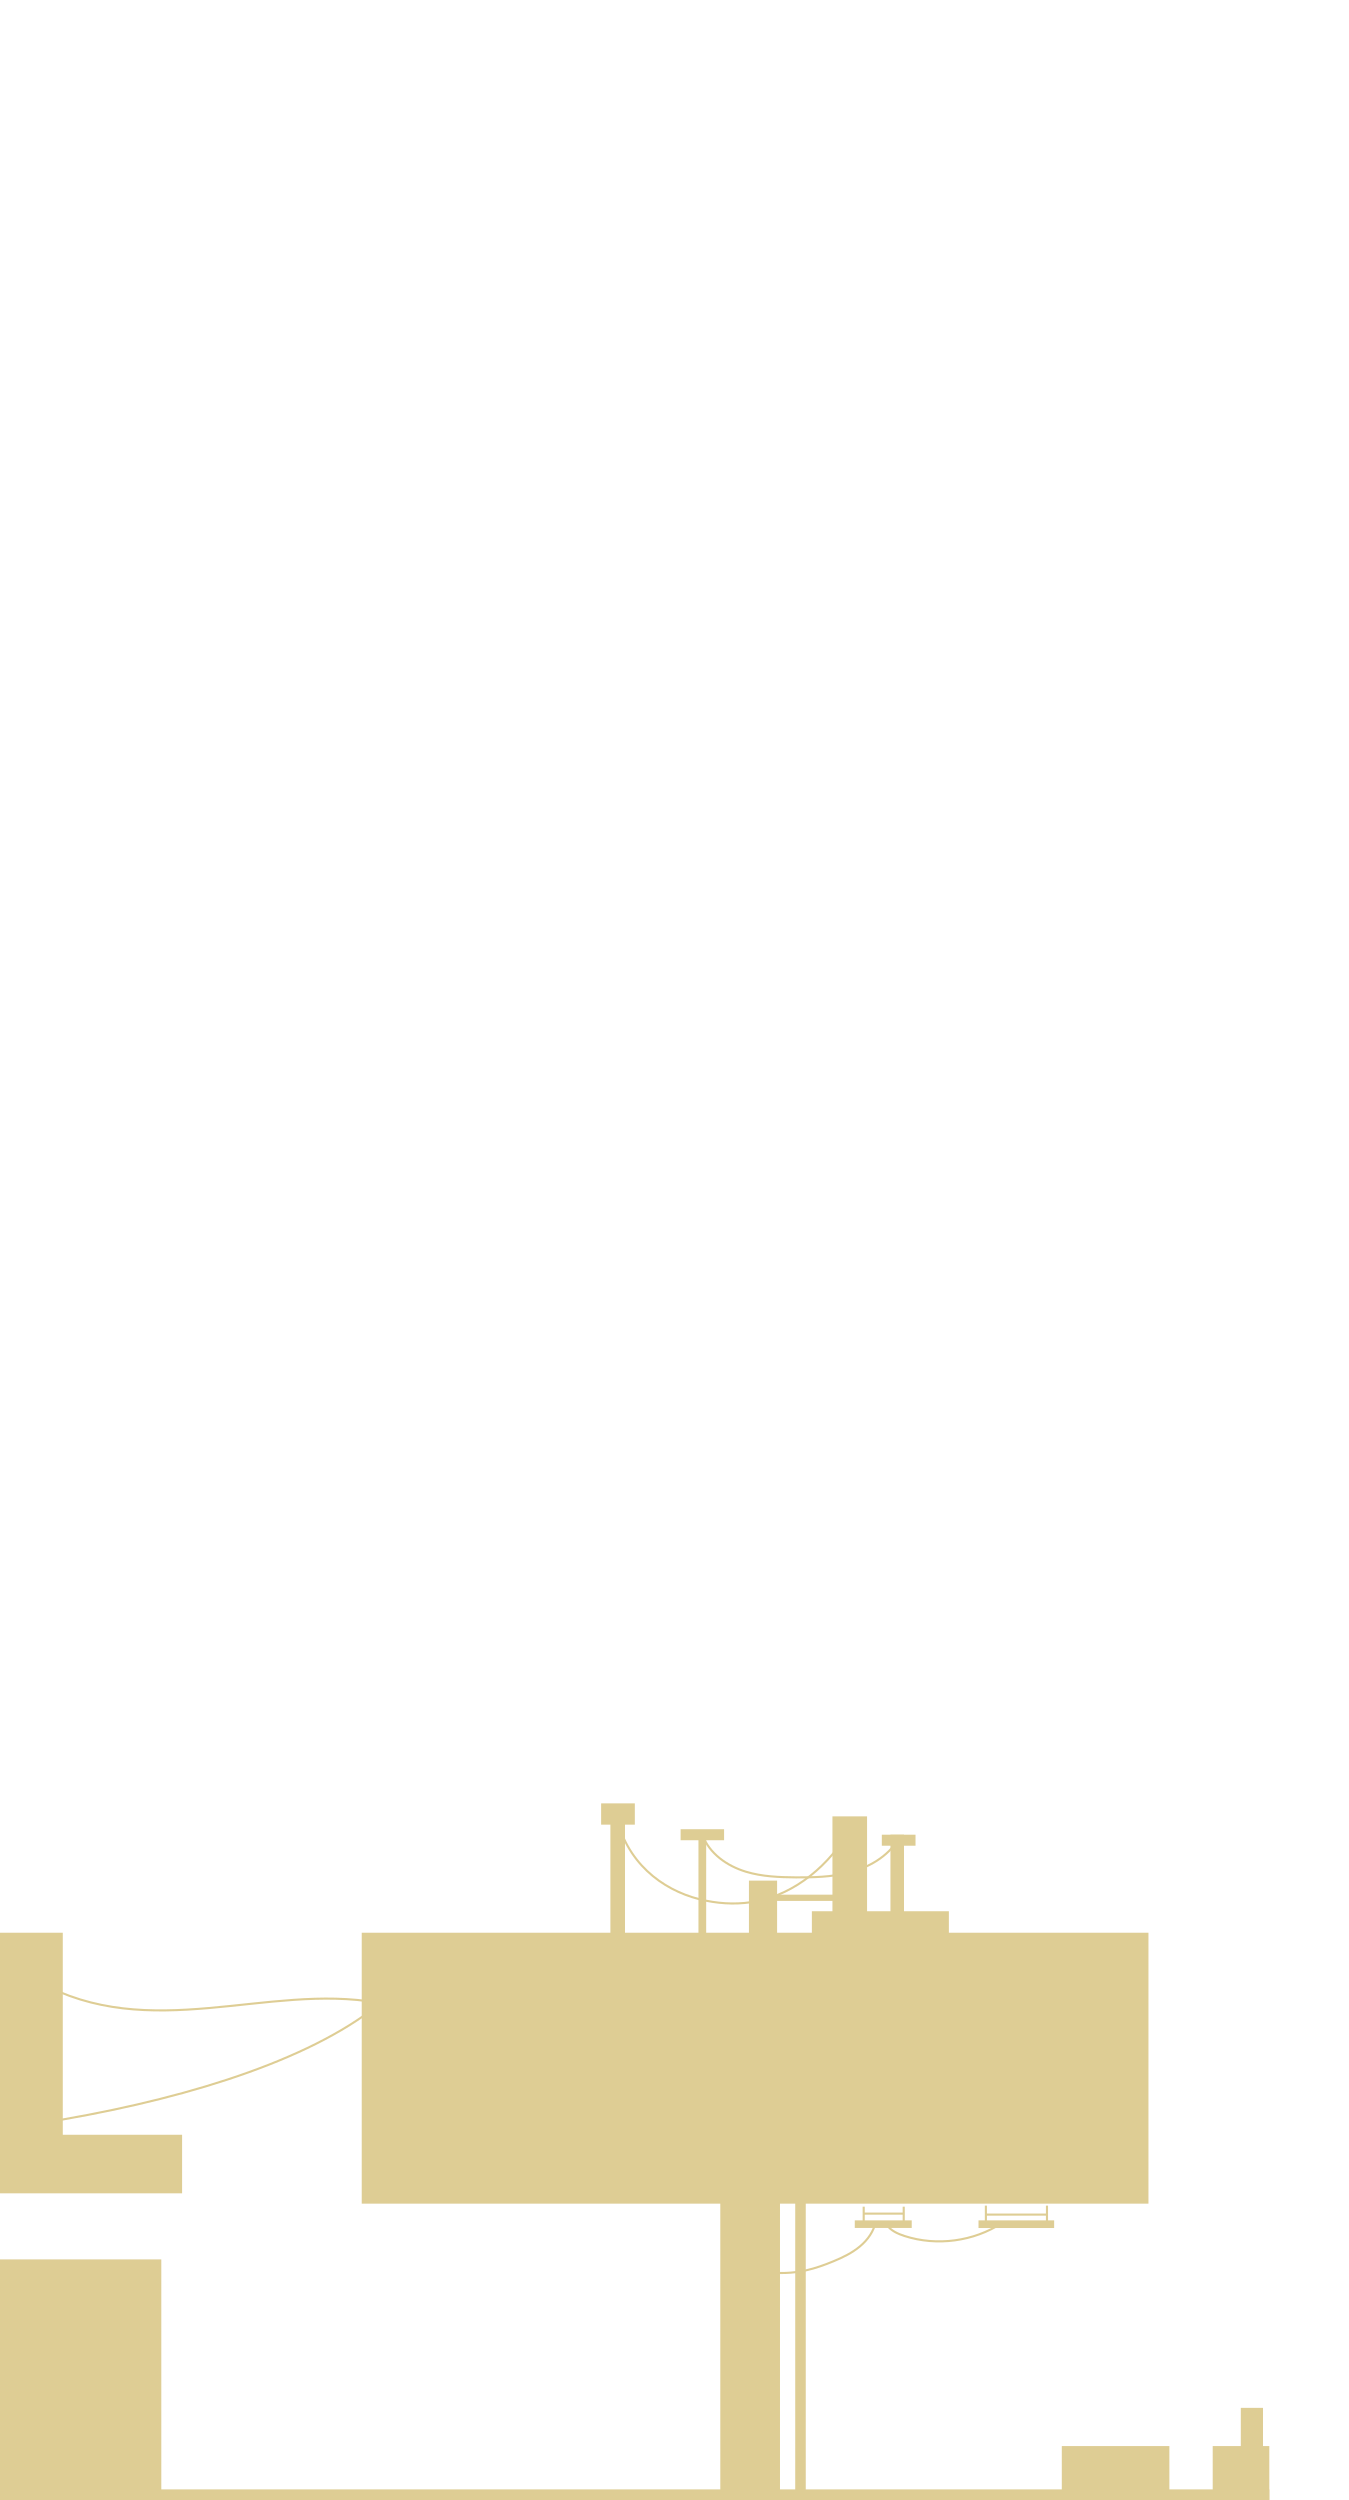
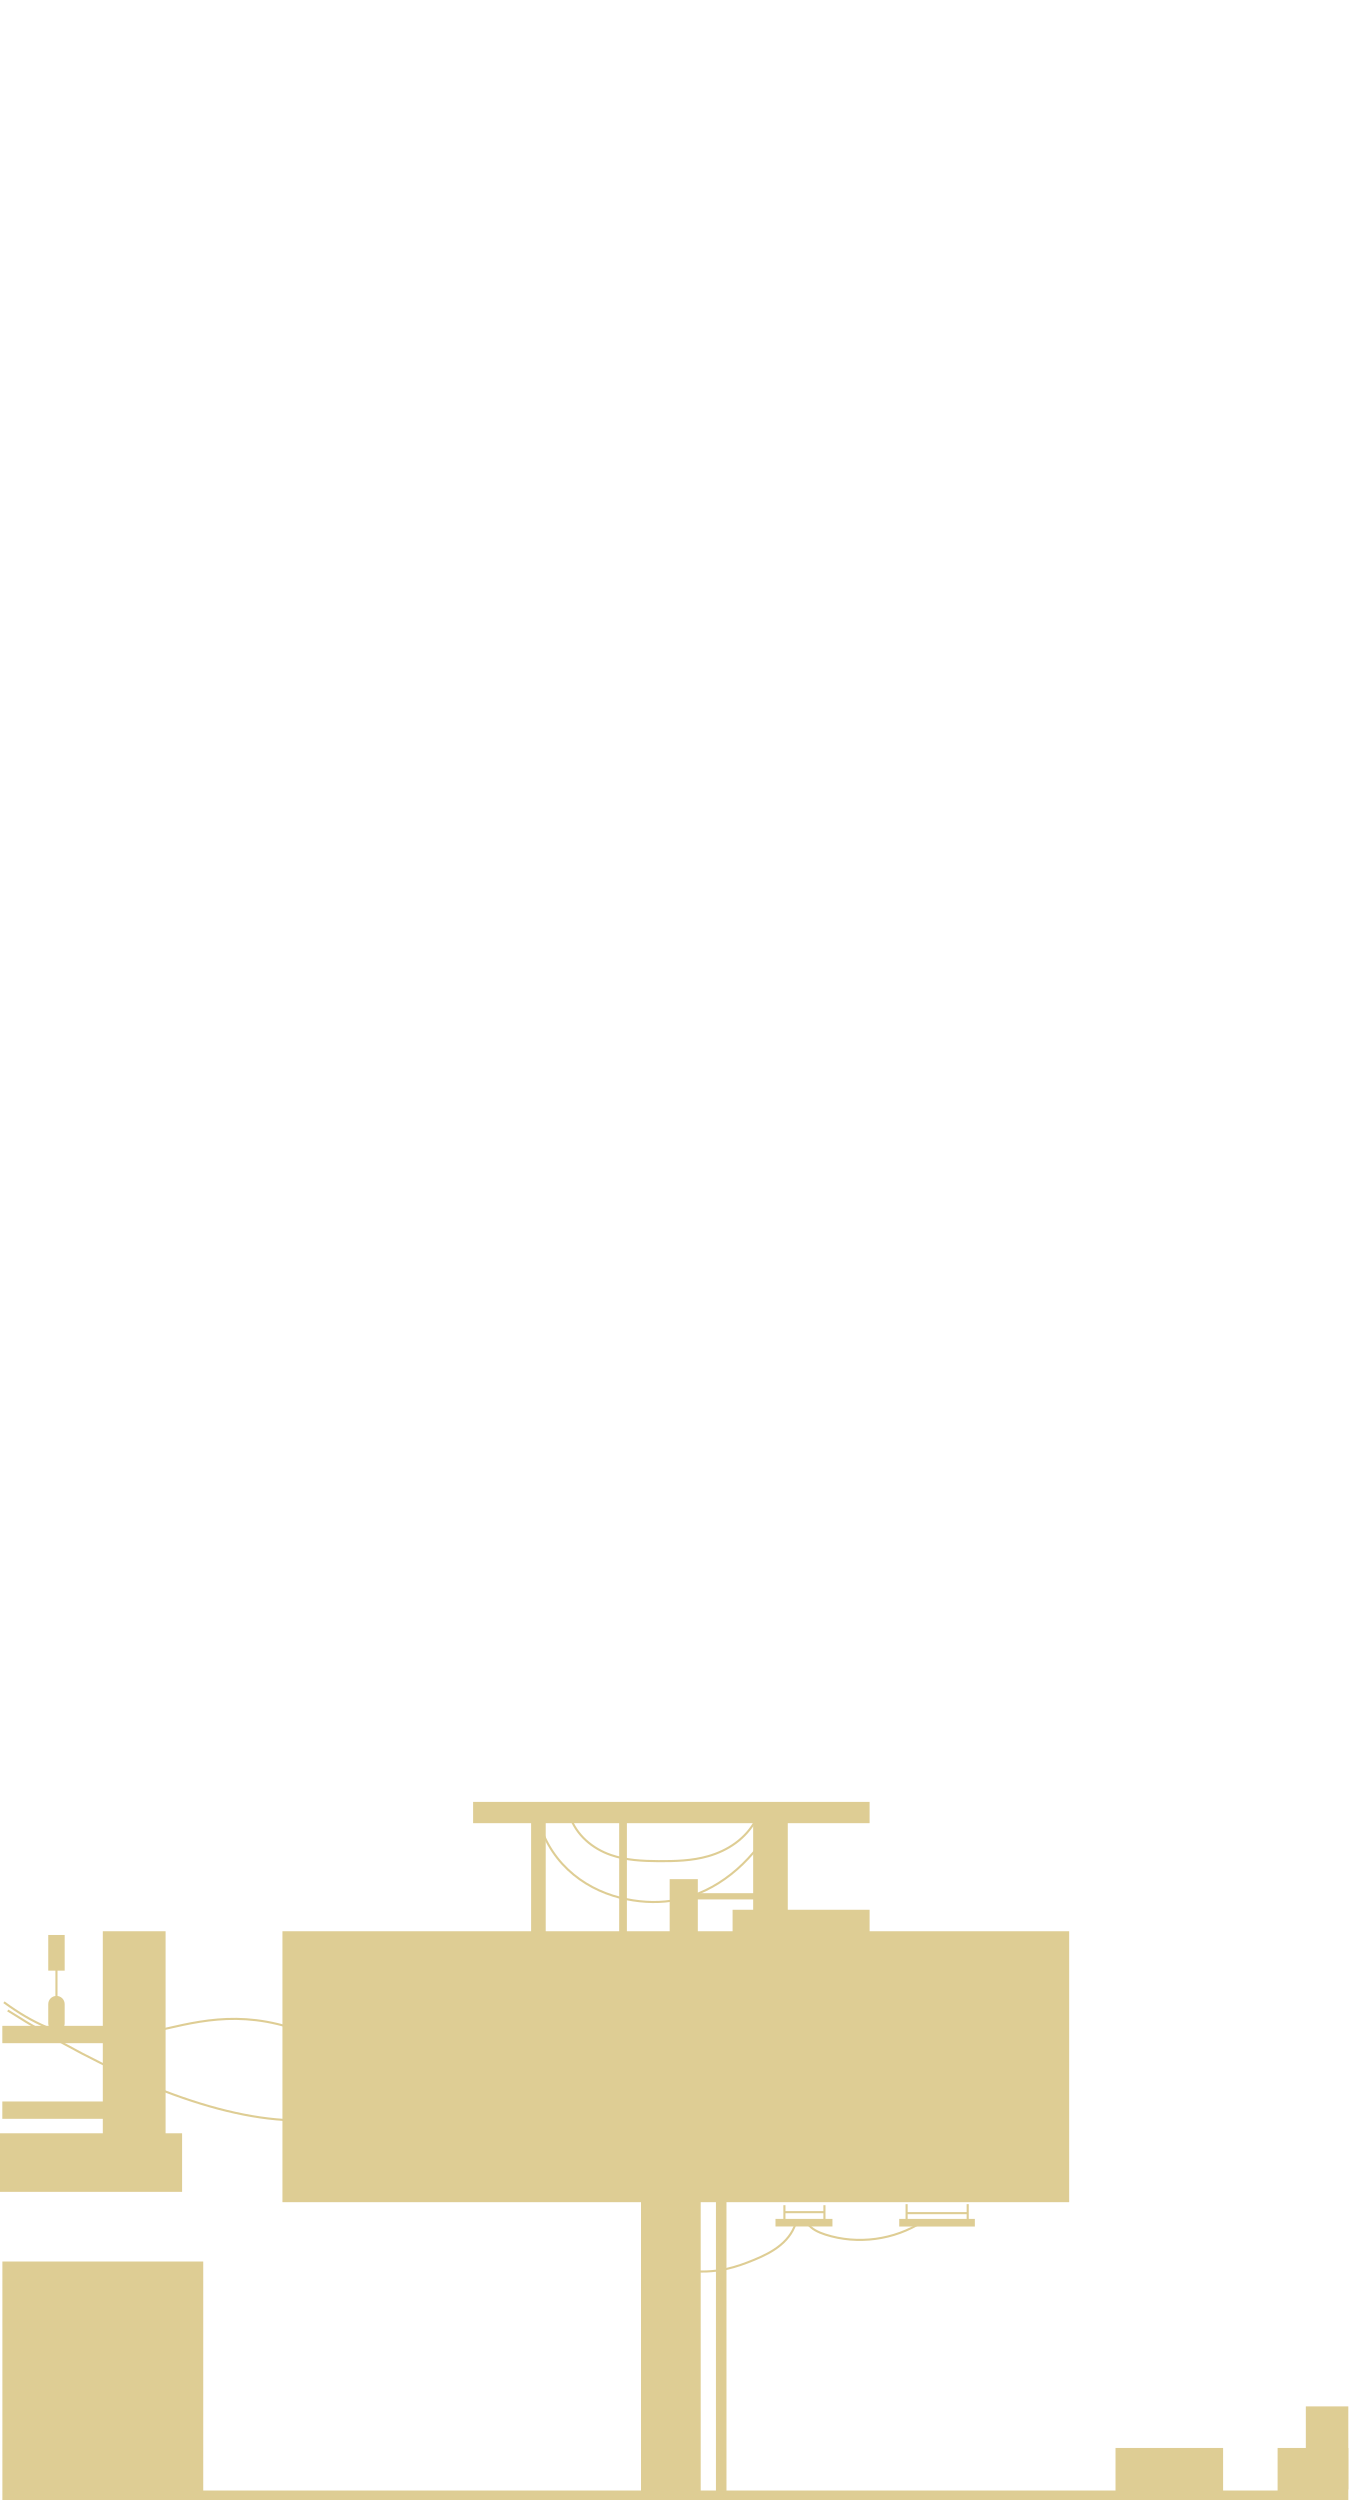
- <svg xmlns="http://www.w3.org/2000/svg" version="1.1" id="Слой_1" x="0px" y="0px" viewBox="0 -537 1920 3560" style="enable-background:new 0 -537 1920 3560;" xml:space="preserve">
+ <svg xmlns="http://www.w3.org/2000/svg" version="1.1" id="Слой_1" x="0px" y="0px" viewBox="0 221 1920 3560" style="enable-background:new 0 221 1920 3560;" xml:space="preserve">
  <style type="text/css">
	.st0{fill:none;stroke:#DECD94;stroke-width:3;stroke-miterlimit:10;}
	.st1{fill:none;}
	.st2{fill:#DECD94;}
	.st3{fill:none;stroke:#F393BD;stroke-width:3;stroke-linecap:round;stroke-linejoin:round;stroke-miterlimit:10;}
</style>
-   <path id="XMLID_150_" class="st0" d="M1627.4,2503.8" />
-   <path id="XMLID_149_" class="st0" d="M1630.7,2526.1" />
-   <path id="XMLID_146_" class="st0" d="M1608.8,2607" />
-   <line id="XMLID_137_" class="st1" x1="1550.7" y1="2438.3" x2="1550.7" y2="2408.1" />
  <g>
-     <line id="XMLID_163_" class="st0" x1="1229.9" y1="2605.3" x2="1229.9" y2="2629.3" />
-     <line id="XMLID_162_" class="st0" x1="1286.9" y1="2605.3" x2="1286.9" y2="2631" />
-     <line id="XMLID_161_" class="st0" x1="1403.9" y1="2603.8" x2="1403.9" y2="2627.9" />
-     <line id="XMLID_160_" class="st0" x1="1490.9" y1="2603.8" x2="1490.9" y2="2632.4" />
-     <line id="XMLID_159_" class="st0" x1="1229.4" y1="2615.2" x2="1287.4" y2="2615.2" />
-     <line id="XMLID_158_" class="st0" x1="1403.4" y1="2616.6" x2="1490.1" y2="2616.6" />
-     <path id="XMLID_157_" class="st0" d="M54,2487c191.8-30.1,370.5-83.7,473.8-160.7" />
-     <path id="XMLID_156_" class="st0" d="M54,2284.6c159.8,88.8,326.4,2.2,484,30.3" />
-     <path id="XMLID_155_" class="st0" d="M1000.1,2075.6c10,27,35.1,44.5,62,52.7c23,7,47.4,7.9,71.4,8.1c25,0.1,50.2-0.5,74.4-6.6   c28.7-7.2,56.2-22.5,71.8-48.4" />
-     <path id="XMLID_154_" class="st0" d="M879.6,2057.1c18.8,66.9,72.9,102.1,125.8,112.5c24.2,4.9,49,5.5,73.2,0.5   c53.1-10.8,102.5-49.6,134.3-105.9" />
-     <path id="XMLID_153_" class="st0" d="M1420.7,2087.6" />
-     <path id="XMLID_151_" class="st0" d="M1419.4,2087.9" />
-     <path id="XMLID_148_" class="st0" d="M1262.6,2631c5.8,8.5,15.7,12.9,25.5,16.1c45.9,14.8,98.3,7.8,138.8-18.5" />
-     <path id="XMLID_147_" class="st0" d="M1090,2698.1c19.1,2.8,38.8,2.1,57.7-2.1c13.5-3,26.5-7.7,39.3-13   c13.3-5.5,26.5-11.9,37.5-21.1c11.1-9.2,20-21.7,22.6-35.8" />
-     <path id="XMLID_145_" class="st2" d="M1494.3,2267.8" />
-     <rect id="XMLID_144_" x="1156.1" y="2184.6" class="st2" width="195.1" height="92" />
-     <rect id="XMLID_143_" x="1268" y="2075.6" class="st2" width="19.3" height="131.1" />
-     <rect id="XMLID_142_" x="1185.4" y="2049.5" class="st2" width="49.3" height="157.1" />
-     <line id="XMLID_141_" class="st1" x1="1512" y1="2267.8" x2="1480.4" y2="2267.8" />
-     <rect id="XMLID_140_" x="1025.7" y="2524.7" class="st2" width="85" height="498.8" />
-     <rect id="XMLID_139_" x="1132.4" y="2456.2" class="st2" width="15" height="567.3" />
-     <line id="XMLID_138_" class="st1" x1="804.1" y1="2611.6" x2="804.1" y2="2555.7" />
-     <rect id="XMLID_136_" x="1217.2" y="2624.8" class="st2" width="81.1" height="10.8" />
-     <rect id="XMLID_135_" x="1393.4" y="2624.8" class="st2" width="107.7" height="10.9" />
-     <rect id="XMLID_134_" x="869.2" y="2041" class="st2" width="20.8" height="204.1" />
-     <rect id="XMLID_133_" x="994.6" y="2071" class="st2" width="11" height="171.7" />
-     <rect id="XMLID_132_" x="1066.5" y="2141" class="st2" width="40.1" height="89.7" />
-     <rect id="XMLID_131_" x="1095.5" y="2161" class="st2" width="109.9" height="8.9" />
-     <rect id="XMLID_130_" x="515.1" y="2215.2" class="st2" width="1120.3" height="385.8" />
-     <line id="XMLID_129_" class="st3" x1="1774.6" y1="3023.4" x2="374.6" y2="3023.4" />
-     <line id="XMLID_128_" class="st3" x1="1234.6" y1="3023.4" x2="914.6" y2="3023.4" />
-     <rect id="XMLID_192_" x="1766.9" y="2891.8" class="st2" width="31.6" height="118.3" />
-     <rect id="XMLID_191_" x="1726.9" y="2946.2" class="st2" width="80.6" height="77.3" />
-     <rect id="XMLID_190_" x="1512" y="2946.2" class="st2" width="153.2" height="77.2" />
-     <rect id="XMLID_219_" x="0" y="2680.4" class="st2" width="229.7" height="343" />
-     <rect id="XMLID_218_" x="0" y="2502.9" class="st2" width="259.3" height="83.4" />
-     <rect id="XMLID_217_" y="2215.2" class="st2" width="89.4" height="309.5" />
-     <line id="XMLID_215_" class="st2" x1="194.1" y1="2444.6" x2="16.5" y2="2444.6" />
-     <line id="XMLID_53_" class="st2" x1="98" y1="2324.7" x2="74.6" y2="2324.7" />
-     <rect id="XMLID_1_" x="856" y="2031" class="st2" width="48" height="30.3" />
-     <rect id="XMLID_52_" x="969.2" y="2067.8" class="st2" width="61.9" height="15.7" />
-     <rect id="XMLID_54_" x="1255.7" y="2075.6" class="st2" width="48" height="15.7" />
+     <path id="XMLID_150_" class="st0" d="M1683.7,3263.4" />
+     <path id="XMLID_149_" class="st0" d="M1686.9,3285.7" />
+     <path id="XMLID_146_" class="st0" d="M1665.1,3366.6" />
+     <line id="XMLID_137_" class="st1" x1="1606.9" y1="3197.9" x2="1606.9" y2="3167.7" />
+     <g>
+       <line id="XMLID_163_" class="st0" x1="1117" y1="3361.2" x2="1117" y2="3385.2" />
+       <line id="XMLID_162_" class="st0" x1="1174" y1="3361.2" x2="1174" y2="3386.9" />
+       <line id="XMLID_161_" class="st0" x1="1291" y1="3359.7" x2="1291" y2="3383.8" />
+       <line id="XMLID_160_" class="st0" x1="1378" y1="3359.7" x2="1378" y2="3388.3" />
+       <line id="XMLID_159_" class="st0" x1="1116.5" y1="3371.1" x2="1174.5" y2="3371.1" />
+       <line id="XMLID_158_" class="st0" x1="1290.5" y1="3372.5" x2="1377.2" y2="3372.5" />
+       <path id="XMLID_157_" class="st0" d="M11,3083.9c140.2,88.8,288,152.9,404.6,156.4" />
+       <path id="XMLID_156_" class="st0" d="M5.6,3072.2c169.6,124.7,242.9-23.9,421.9,40.8" />
+       <path id="XMLID_155_" class="st0" d="M810.8,2805.4c9.5,29.2,33.4,48.2,59,57.1c21.9,7.6,45.1,8.6,67.9,8.8    c23.8,0.1,47.8-0.5,70.8-7.1c27.3-7.8,53.5-24.4,68.3-52.4" />
+       <path id="XMLID_154_" class="st0" d="M766.7,2813c18.8,66.9,72.9,102.1,125.8,112.5c24.2,4.9,49,5.5,73.2,0.5    c53.1-10.8,102.5-49.6,134.3-105.9" />
+       <path id="XMLID_153_" class="st0" d="M1307.8,2843.5" />
+       <path id="XMLID_151_" class="st0" d="M1306.5,2843.8" />
+       <path id="XMLID_148_" class="st0" d="M1149.7,3386.9c5.8,8.5,15.7,12.9,25.5,16.1c45.9,14.8,98.3,7.8,138.8-18.5" />
+       <path id="XMLID_147_" class="st0" d="M977.1,3454c19.1,2.8,38.8,2.1,57.7-2.1c13.5-3,26.5-7.7,39.3-13    c13.3-5.5,26.5-11.9,37.5-21.1c11.1-9.2,20-21.7,22.6-35.8" />
+       <path id="XMLID_145_" class="st2" d="M1381.4,3023.7" />
+       <rect id="XMLID_144_" x="1043.2" y="2940.5" class="st2" width="195.1" height="92" />
+       <rect id="XMLID_142_" x="1072.5" y="2805.4" class="st2" width="49.3" height="157.1" />
+       <line id="XMLID_141_" class="st1" x1="1399.1" y1="3023.7" x2="1367.5" y2="3023.7" />
+       <rect id="XMLID_140_" x="912.8" y="3280.6" class="st2" width="85" height="498.8" />
+       <rect id="XMLID_139_" x="1019.5" y="3212.1" class="st2" width="15" height="567.3" />
+       <line id="XMLID_138_" class="st1" x1="691.2" y1="3367.5" x2="691.2" y2="3311.6" />
+       <rect id="XMLID_136_" x="1104.3" y="3380.7" class="st2" width="81.1" height="10.8" />
+       <rect id="XMLID_135_" x="1280.5" y="3380.7" class="st2" width="107.7" height="10.9" />
+       <rect id="XMLID_134_" x="756.3" y="2796.9" class="st2" width="20.8" height="204.1" />
+       <rect id="XMLID_133_" x="881.7" y="2805.4" class="st2" width="11" height="193.2" />
+       <rect id="XMLID_132_" x="953.6" y="2896.9" class="st2" width="40.1" height="89.7" />
+       <rect id="XMLID_131_" x="982.6" y="2916.9" class="st2" width="109.9" height="8.9" />
+       <rect id="XMLID_130_" x="402.2" y="2971.1" class="st2" width="1120.3" height="385.8" />
+       <line id="XMLID_129_" class="st3" x1="1661.7" y1="3779.3" x2="261.7" y2="3779.3" />
+       <line id="XMLID_128_" class="st3" x1="1121.7" y1="3779.3" x2="801.7" y2="3779.3" />
+       <rect id="XMLID_192_" x="1859.5" y="3647.7" class="st2" width="60.5" height="118.3" />
+       <rect id="XMLID_191_" x="1819.3" y="3706.9" class="st2" width="100.7" height="77.3" />
+       <rect id="XMLID_190_" x="1588.5" y="3706.9" class="st2" width="153.2" height="77.2" />
+       <rect id="XMLID_219_" x="3.4" y="3441.4" class="st2" width="286" height="343" />
+       <rect id="XMLID_218_" y="3258.8" class="st2" width="259.3" height="83.4" />
+       <rect id="XMLID_217_" x="146.4" y="2971.1" class="st2" width="89.4" height="309.5" />
+       <line id="XMLID_215_" class="st1" x1="81.2" y1="3200.5" x2="-96.4" y2="3200.5" />
+       <line id="XMLID_53_" class="st1" x1="-14.9" y1="3080.6" x2="-38.3" y2="3080.6" />
+       <rect id="XMLID_1_" x="673.7" y="2786.9" class="st2" width="564.6" height="30.3" />
+     </g>
+     <rect x="250.4" y="3767.5" class="st2" width="1613.4" height="16.9" />
+     <rect x="3.3" y="3105.8" class="st2" width="177.6" height="24.7" />
+     <rect x="3.3" y="3213.5" class="st2" width="177.6" height="24.7" />
+     <line class="st2" x1="84.8" y1="3088.6" x2="61.4" y2="3088.6" />
+     <line class="st2" x1="84.8" y1="3001.7" x2="84.8" y2="3052.5" />
+     <line class="st0" x1="80.4" y1="3005.9" x2="80.4" y2="3067.4" />
+     <rect x="68.7" y="2976.4" class="st2" width="23.4" height="50.8" />
+     <path class="st2" d="M80.4,3114L80.4,3114c-6.5,0-11.7-5.2-11.7-11.7v-27.4c0-6.5,5.2-11.7,11.7-11.7h0c6.5,0,11.7,5.2,11.7,11.7   v27.4C92.1,3108.7,86.9,3114,80.4,3114z" />
  </g>
-   <rect x="194.1" y="3007.9" class="st2" width="1613.4" height="16.9" />
</svg>
